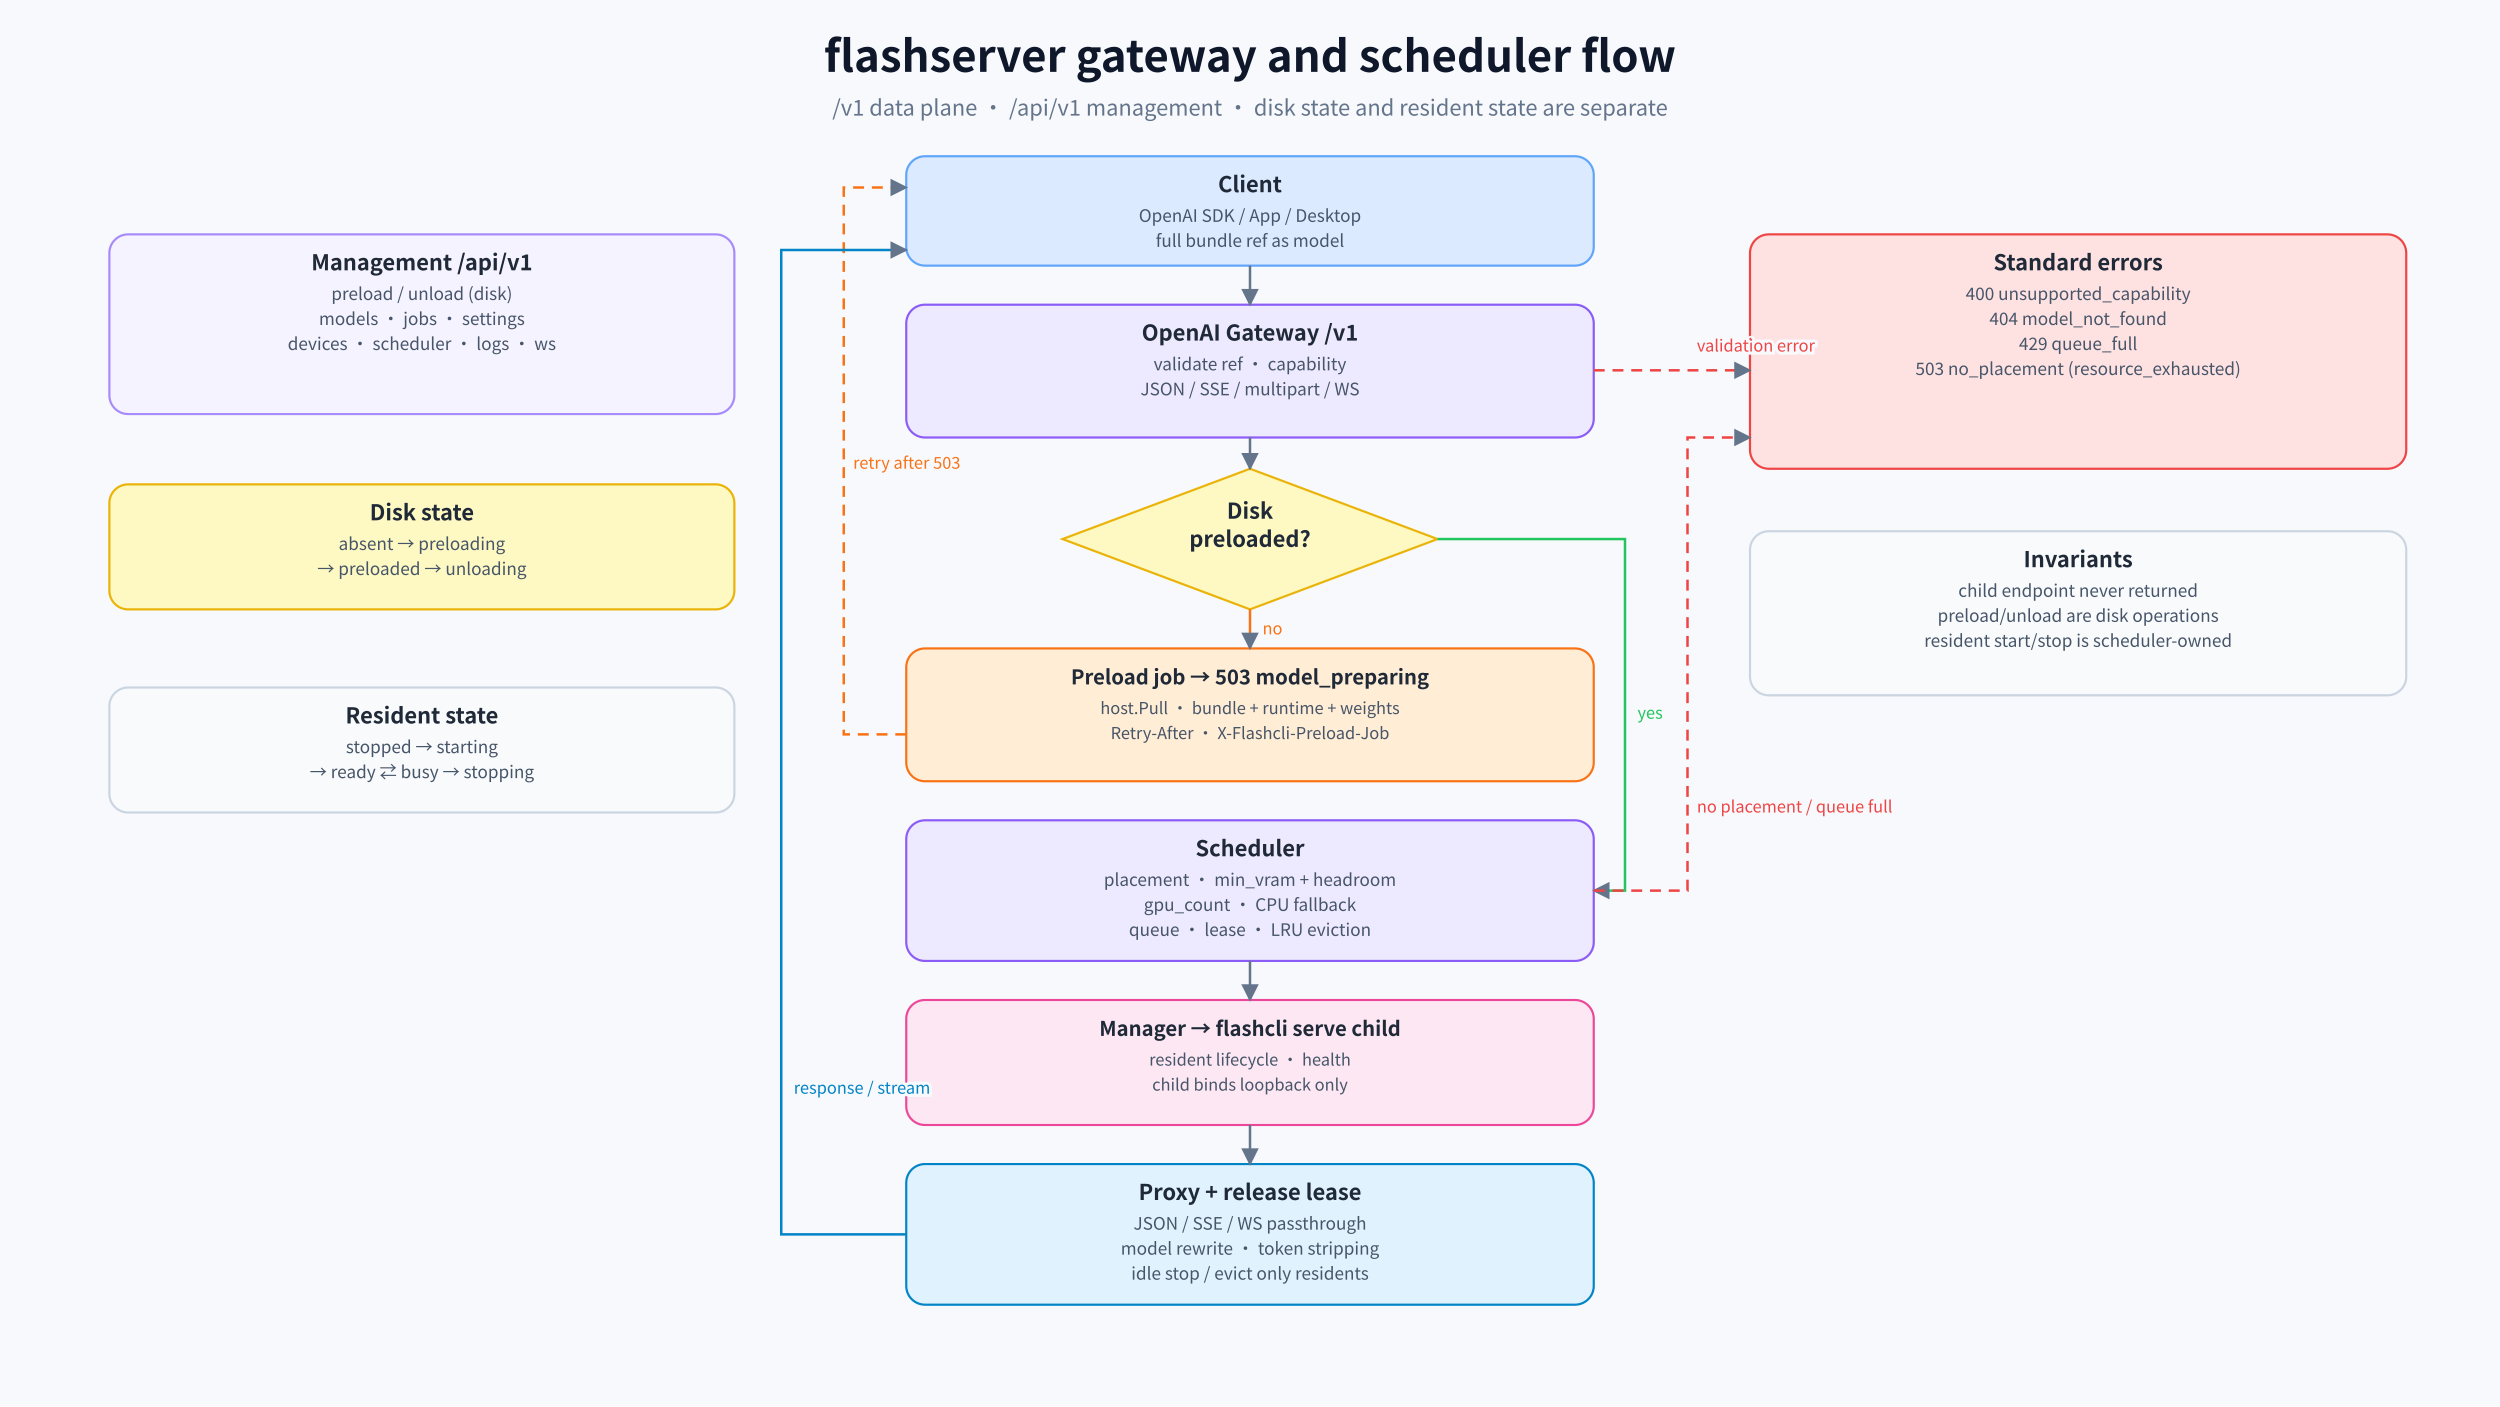
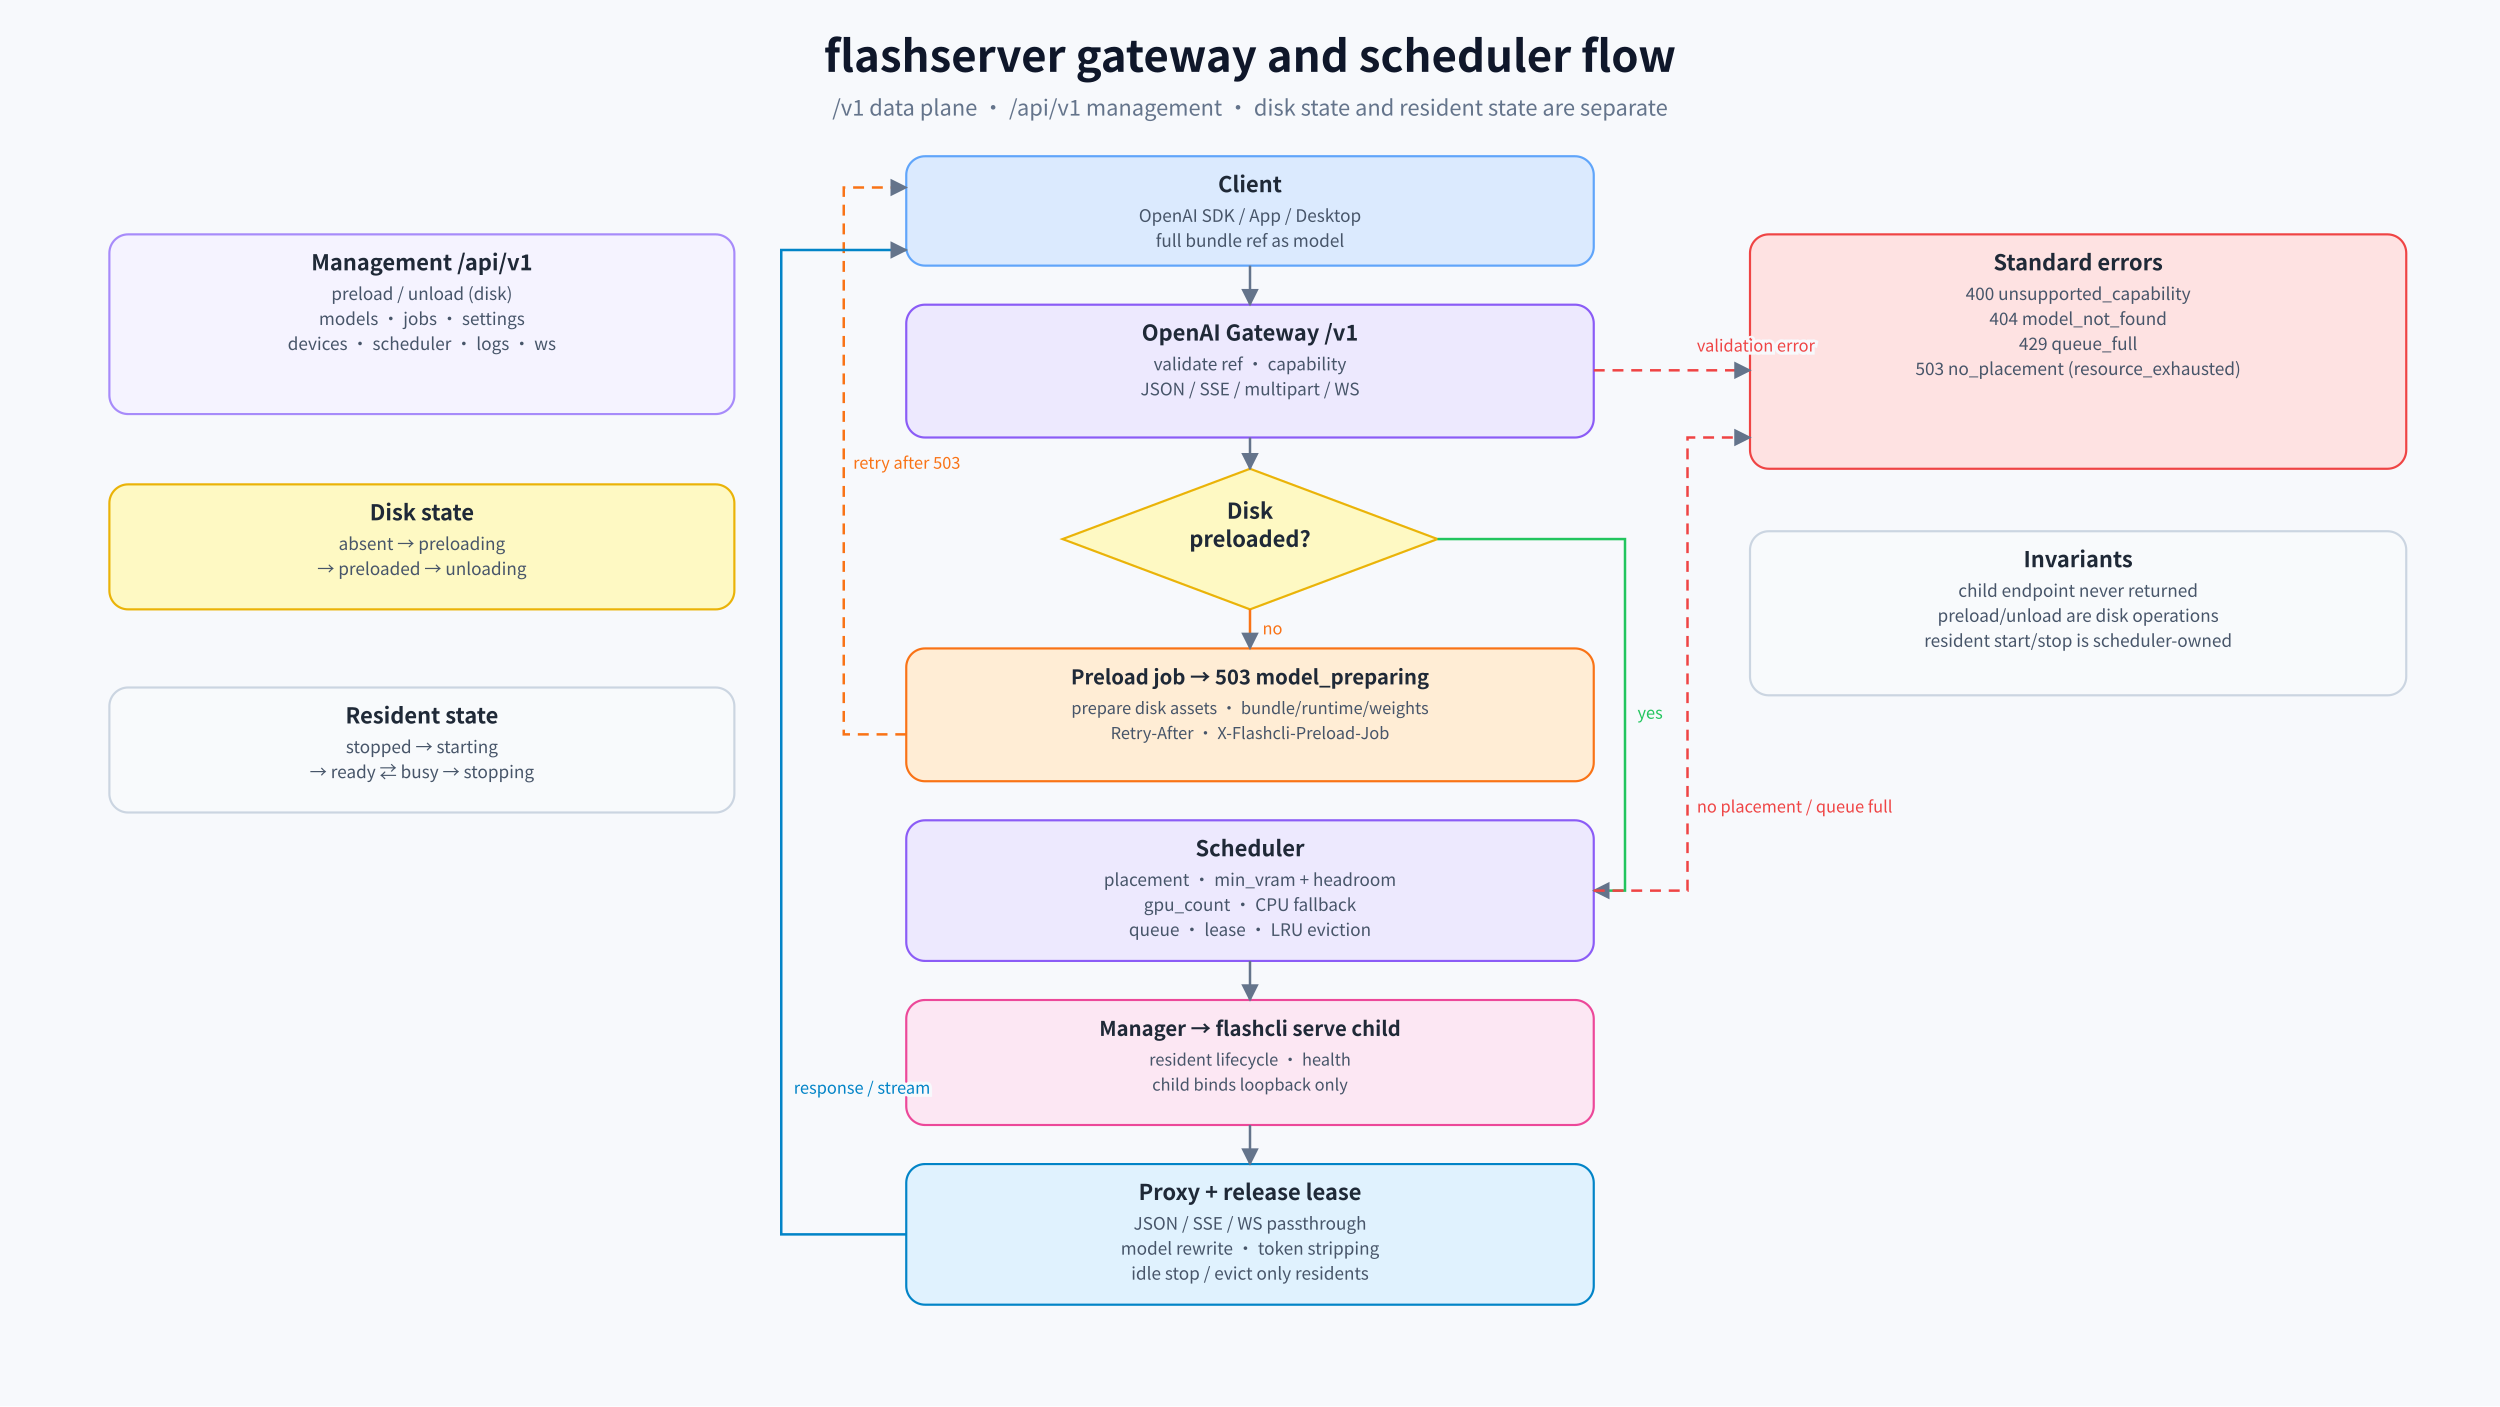
<svg xmlns="http://www.w3.org/2000/svg" width="1600" height="900" viewBox="0 0 1600 900">
  <defs>
    <marker id="arrow" viewBox="0 0 10 10" refX="9" refY="5" markerWidth="7" markerHeight="7" orient="auto-start-reverse">
      <path d="M 0 0 L 10 5 L 0 10 z" fill="#64748b" />
    </marker>
  </defs>
  <rect width="1600" height="900" fill="#f7f9fc" />
  <text x="800.0" y="46" text-anchor="middle" font-family="Noto Sans CJK SC, Microsoft YaHei, sans-serif" font-size="28" font-weight="700" fill="#0f172a">flashserver gateway and scheduler flow</text>
  <text x="800.0" y="74" text-anchor="middle" font-family="Noto Sans CJK SC, Microsoft YaHei, sans-serif" font-size="14" fill="#64748b">/v1 data plane · /api/v1 management · disk state and resident state are separate</text>
  <rect x="580" y="100" width="440" height="70" rx="12" fill="#dbeafe" stroke="#60a5fa" stroke-width="1.4" />
  <text x="800.0" y="123" text-anchor="middle" font-family="Noto Sans CJK SC, Microsoft YaHei, sans-serif" font-size="14" font-weight="700" fill="#1f2937">Client</text>
  <text x="800.0" y="142" text-anchor="middle" font-family="Noto Sans CJK SC, Microsoft YaHei, sans-serif" font-size="11" fill="#475569">OpenAI SDK / App / Desktop</text>
  <text x="800.0" y="158" text-anchor="middle" font-family="Noto Sans CJK SC, Microsoft YaHei, sans-serif" font-size="11" fill="#475569">full bundle ref as model</text>
  <rect x="580" y="195" width="440" height="85" rx="12" fill="#ede9fe" stroke="#8b5cf6" stroke-width="1.4" />
  <text x="800.0" y="218" text-anchor="middle" font-family="Noto Sans CJK SC, Microsoft YaHei, sans-serif" font-size="14" font-weight="700" fill="#1f2937">OpenAI Gateway /v1</text>
  <text x="800.0" y="237" text-anchor="middle" font-family="Noto Sans CJK SC, Microsoft YaHei, sans-serif" font-size="11" fill="#475569">validate ref · capability</text>
  <text x="800.0" y="253" text-anchor="middle" font-family="Noto Sans CJK SC, Microsoft YaHei, sans-serif" font-size="11" fill="#475569">JSON / SSE / multipart / WS</text>
  <polygon points="800.0,300 920,345.0 800.0,390 680,345.0" fill="#fef9c3" stroke="#eab308" stroke-width="1.4" />
  <text x="800.0" y="332.0" text-anchor="middle" font-family="Noto Sans CJK SC, Microsoft YaHei, sans-serif" font-size="14" font-weight="700" fill="#1f2937">Disk</text>
  <text x="800.0" y="350.0" text-anchor="middle" font-family="Noto Sans CJK SC, Microsoft YaHei, sans-serif" font-size="14" font-weight="700" fill="#1f2937">preloaded?</text>
  <rect x="580" y="415" width="440" height="85" rx="12" fill="#ffedd5" stroke="#f97316" stroke-width="1.4" />
  <text x="800.0" y="438" text-anchor="middle" font-family="Noto Sans CJK SC, Microsoft YaHei, sans-serif" font-size="13" font-weight="700" fill="#1f2937">Preload job → 503 model_preparing</text>
-   <text x="800.0" y="457" text-anchor="middle" font-family="Noto Sans CJK SC, Microsoft YaHei, sans-serif" font-size="10.5" fill="#475569">host.Pull · bundle + runtime + weights</text>
+   <text x="800.0" y="457" text-anchor="middle" font-family="Noto Sans CJK SC, Microsoft YaHei, sans-serif" font-size="10.5" fill="#475569">prepare disk assets · bundle/runtime/weights</text>
  <text x="800.0" y="473" text-anchor="middle" font-family="Noto Sans CJK SC, Microsoft YaHei, sans-serif" font-size="10.5" fill="#475569">Retry-After · X-Flashcli-Preload-Job</text>
  <rect x="580" y="525" width="440" height="90" rx="12" fill="#ede9fe" stroke="#8b5cf6" stroke-width="1.4" />
  <text x="800.0" y="548" text-anchor="middle" font-family="Noto Sans CJK SC, Microsoft YaHei, sans-serif" font-size="14" font-weight="700" fill="#1f2937">Scheduler</text>
  <text x="800.0" y="567" text-anchor="middle" font-family="Noto Sans CJK SC, Microsoft YaHei, sans-serif" font-size="11" fill="#475569">placement · min_vram + headroom</text>
  <text x="800.0" y="583" text-anchor="middle" font-family="Noto Sans CJK SC, Microsoft YaHei, sans-serif" font-size="11" fill="#475569">gpu_count · CPU fallback</text>
  <text x="800.0" y="599" text-anchor="middle" font-family="Noto Sans CJK SC, Microsoft YaHei, sans-serif" font-size="11" fill="#475569">queue · lease · LRU eviction</text>
  <rect x="580" y="640" width="440" height="80" rx="12" fill="#fce7f3" stroke="#ec4899" stroke-width="1.4" />
  <text x="800.0" y="663" text-anchor="middle" font-family="Noto Sans CJK SC, Microsoft YaHei, sans-serif" font-size="13" font-weight="700" fill="#1f2937">Manager → flashcli serve child</text>
  <text x="800.0" y="682" text-anchor="middle" font-family="Noto Sans CJK SC, Microsoft YaHei, sans-serif" font-size="10.5" fill="#475569">resident lifecycle · health</text>
  <text x="800.0" y="698" text-anchor="middle" font-family="Noto Sans CJK SC, Microsoft YaHei, sans-serif" font-size="10.5" fill="#475569">child binds loopback only</text>
  <rect x="580" y="745" width="440" height="90" rx="12" fill="#e0f2fe" stroke="#0284c7" stroke-width="1.4" />
  <text x="800.0" y="768" text-anchor="middle" font-family="Noto Sans CJK SC, Microsoft YaHei, sans-serif" font-size="14" font-weight="700" fill="#1f2937">Proxy + release lease</text>
  <text x="800.0" y="787" text-anchor="middle" font-family="Noto Sans CJK SC, Microsoft YaHei, sans-serif" font-size="11" fill="#475569">JSON / SSE / WS passthrough</text>
  <text x="800.0" y="803" text-anchor="middle" font-family="Noto Sans CJK SC, Microsoft YaHei, sans-serif" font-size="11" fill="#475569">model rewrite · token stripping</text>
  <text x="800.0" y="819" text-anchor="middle" font-family="Noto Sans CJK SC, Microsoft YaHei, sans-serif" font-size="11" fill="#475569">idle stop / evict only residents</text>
  <rect x="70" y="150" width="400" height="115" rx="12" fill="#f5f3ff" stroke="#a78bfa" stroke-width="1.4" />
  <text x="270.0" y="173" text-anchor="middle" font-family="Noto Sans CJK SC, Microsoft YaHei, sans-serif" font-size="14" font-weight="700" fill="#1f2937">Management /api/v1</text>
  <text x="270.0" y="192" text-anchor="middle" font-family="Noto Sans CJK SC, Microsoft YaHei, sans-serif" font-size="11" fill="#475569">preload / unload (disk)</text>
  <text x="270.0" y="208" text-anchor="middle" font-family="Noto Sans CJK SC, Microsoft YaHei, sans-serif" font-size="11" fill="#475569">models · jobs · settings</text>
  <text x="270.0" y="224" text-anchor="middle" font-family="Noto Sans CJK SC, Microsoft YaHei, sans-serif" font-size="11" fill="#475569">devices · scheduler · logs · ws</text>
  <rect x="70" y="310" width="400" height="80" rx="12" fill="#fef9c3" stroke="#eab308" stroke-width="1.4" />
  <text x="270.0" y="333" text-anchor="middle" font-family="Noto Sans CJK SC, Microsoft YaHei, sans-serif" font-size="14" font-weight="700" fill="#1f2937">Disk state</text>
  <text x="270.0" y="352" text-anchor="middle" font-family="Noto Sans CJK SC, Microsoft YaHei, sans-serif" font-size="11" fill="#475569">absent → preloading</text>
  <text x="270.0" y="368" text-anchor="middle" font-family="Noto Sans CJK SC, Microsoft YaHei, sans-serif" font-size="11" fill="#475569">→ preloaded → unloading</text>
  <rect x="70" y="440" width="400" height="80" rx="12" fill="#f8fafc" stroke="#cbd5e1" stroke-width="1.4" />
  <text x="270.0" y="463" text-anchor="middle" font-family="Noto Sans CJK SC, Microsoft YaHei, sans-serif" font-size="14" font-weight="700" fill="#1f2937">Resident state</text>
  <text x="270.0" y="482" text-anchor="middle" font-family="Noto Sans CJK SC, Microsoft YaHei, sans-serif" font-size="11" fill="#475569">stopped → starting</text>
  <text x="270.0" y="498" text-anchor="middle" font-family="Noto Sans CJK SC, Microsoft YaHei, sans-serif" font-size="11" fill="#475569">→ ready ⇄ busy → stopping</text>
  <rect x="1120" y="150" width="420" height="150" rx="12" fill="#fee2e2" stroke="#ef4444" stroke-width="1.4" />
  <text x="1330.0" y="173" text-anchor="middle" font-family="Noto Sans CJK SC, Microsoft YaHei, sans-serif" font-size="14" font-weight="700" fill="#1f2937">Standard errors</text>
  <text x="1330.0" y="192" text-anchor="middle" font-family="Noto Sans CJK SC, Microsoft YaHei, sans-serif" font-size="11" fill="#475569">400 unsupported_capability</text>
  <text x="1330.0" y="208" text-anchor="middle" font-family="Noto Sans CJK SC, Microsoft YaHei, sans-serif" font-size="11" fill="#475569">404 model_not_found</text>
  <text x="1330.0" y="224" text-anchor="middle" font-family="Noto Sans CJK SC, Microsoft YaHei, sans-serif" font-size="11" fill="#475569">429 queue_full</text>
  <text x="1330.0" y="240" text-anchor="middle" font-family="Noto Sans CJK SC, Microsoft YaHei, sans-serif" font-size="11" fill="#475569">503 no_placement (resource_exhausted)</text>
  <rect x="1120" y="340" width="420" height="105" rx="12" fill="#f8fafc" stroke="#cbd5e1" stroke-width="1.4" />
  <text x="1330.0" y="363" text-anchor="middle" font-family="Noto Sans CJK SC, Microsoft YaHei, sans-serif" font-size="14" font-weight="700" fill="#1f2937">Invariants</text>
  <text x="1330.0" y="382" text-anchor="middle" font-family="Noto Sans CJK SC, Microsoft YaHei, sans-serif" font-size="11" fill="#475569">child endpoint never returned</text>
  <text x="1330.0" y="398" text-anchor="middle" font-family="Noto Sans CJK SC, Microsoft YaHei, sans-serif" font-size="11" fill="#475569">preload/unload are disk operations</text>
  <text x="1330.0" y="414" text-anchor="middle" font-family="Noto Sans CJK SC, Microsoft YaHei, sans-serif" font-size="11" fill="#475569">resident start/stop is scheduler-owned</text>
  <path d="M 800,170 L 800,195" fill="none" stroke="#64748b" stroke-width="1.6" marker-end="url(#arrow)" />
  <path d="M 800,280 L 800,300" fill="none" stroke="#64748b" stroke-width="1.6" marker-end="url(#arrow)" />
  <path d="M 800,390 L 800,415" fill="none" stroke="#f97316" stroke-width="1.6" marker-end="url(#arrow)" />
  <text x="808" y="406" text-anchor="start" font-family="Noto Sans CJK SC, Microsoft YaHei, sans-serif" font-size="10.5" fill="#f97316" stroke="#f7f9fc" stroke-width="4" paint-order="stroke">no</text>
  <path d="M 580,470 L 540,470 L 540,120 L 580,120" fill="none" stroke="#f97316" stroke-width="1.6" stroke-dasharray="7 5" marker-end="url(#arrow)" />
  <text x="546" y="300" text-anchor="start" font-family="Noto Sans CJK SC, Microsoft YaHei, sans-serif" font-size="10.5" fill="#f97316" stroke="#f7f9fc" stroke-width="4" paint-order="stroke">retry after 503</text>
  <path d="M 920,345 L 1040,345 L 1040,570 L 1020,570" fill="none" stroke="#22c55e" stroke-width="1.6" marker-end="url(#arrow)" />
  <text x="1048" y="460" text-anchor="start" font-family="Noto Sans CJK SC, Microsoft YaHei, sans-serif" font-size="10.5" fill="#22c55e" stroke="#f7f9fc" stroke-width="4" paint-order="stroke">yes</text>
  <path d="M 800,615 L 800,640" fill="none" stroke="#64748b" stroke-width="1.6" marker-end="url(#arrow)" />
  <path d="M 800,720 L 800,745" fill="none" stroke="#64748b" stroke-width="1.6" marker-end="url(#arrow)" />
  <path d="M 580,790 L 500,790 L 500,160 L 580,160" fill="none" stroke="#0284c7" stroke-width="1.6" marker-end="url(#arrow)" />
  <text x="508" y="700" text-anchor="start" font-family="Noto Sans CJK SC, Microsoft YaHei, sans-serif" font-size="10.5" fill="#0284c7" stroke="#f7f9fc" stroke-width="4" paint-order="stroke">response / stream</text>
  <path d="M 1020,237 L 1120,237" fill="none" stroke="#ef4444" stroke-width="1.6" stroke-dasharray="7 5" marker-end="url(#arrow)" />
  <text x="1086" y="225" text-anchor="start" font-family="Noto Sans CJK SC, Microsoft YaHei, sans-serif" font-size="10.5" fill="#ef4444" stroke="#f7f9fc" stroke-width="4" paint-order="stroke">validation error</text>
  <path d="M 1020,570 L 1080,570 L 1080,280 L 1120,280" fill="none" stroke="#ef4444" stroke-width="1.6" stroke-dasharray="7 5" marker-end="url(#arrow)" />
  <text x="1086" y="520" text-anchor="start" font-family="Noto Sans CJK SC, Microsoft YaHei, sans-serif" font-size="10.5" fill="#ef4444" stroke="#f7f9fc" stroke-width="4" paint-order="stroke">no placement / queue full</text>
</svg>
